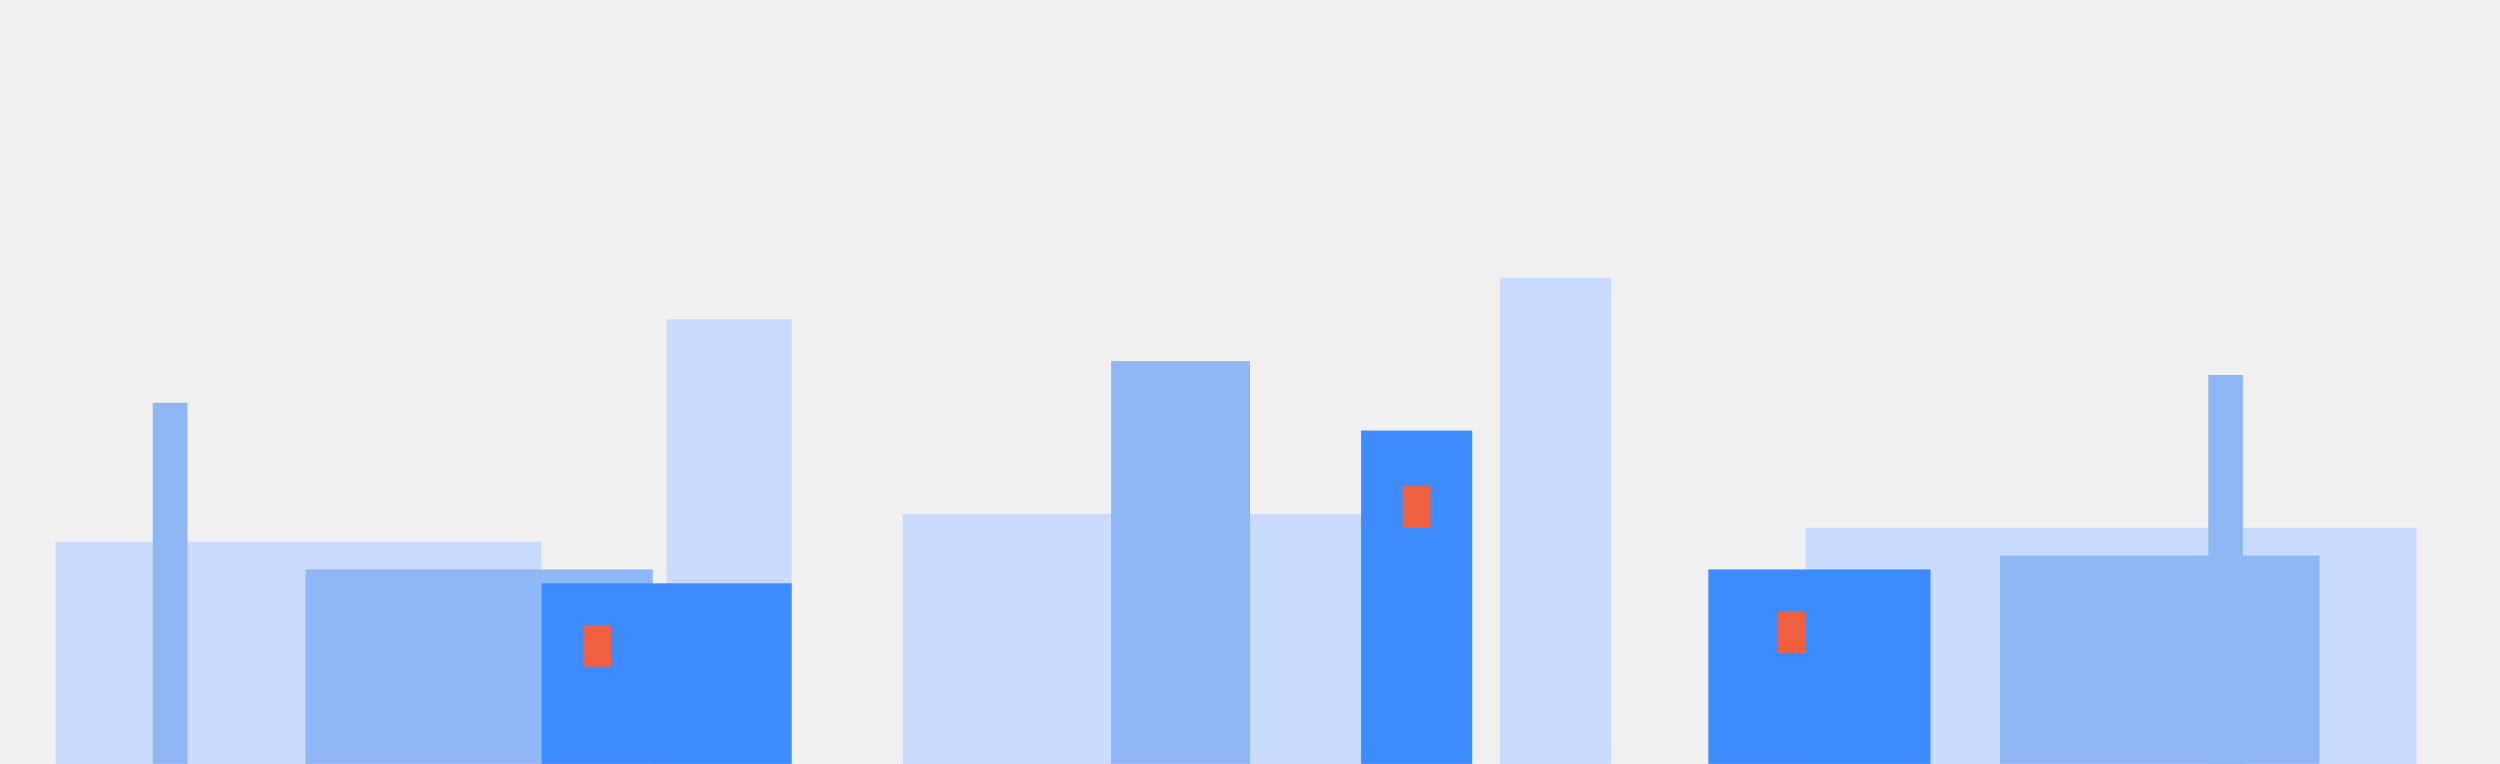
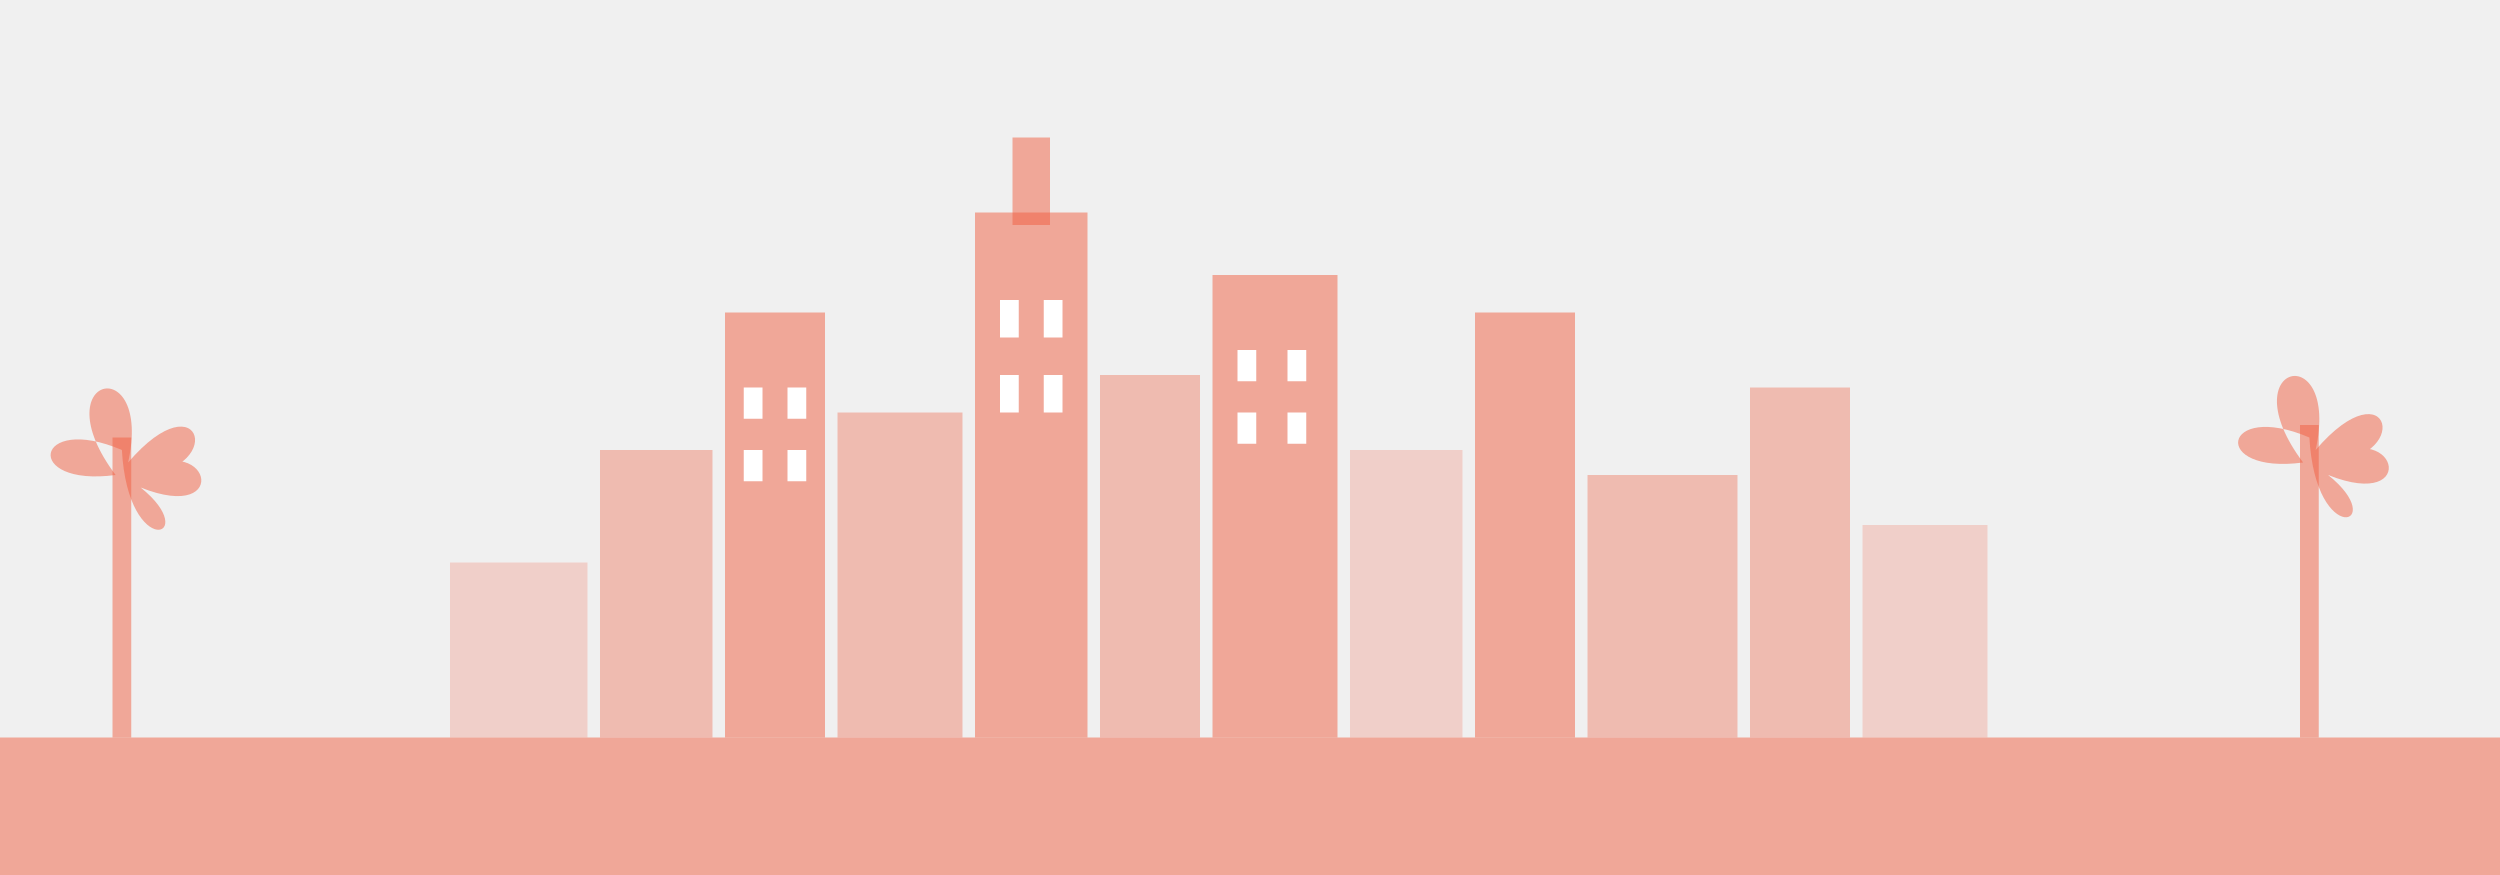
- <svg xmlns="http://www.w3.org/2000/svg" viewBox="0 0 360 110" aria-hidden="true" focusable="false" preserveAspectRatio="xMidYMax meet">
-   <g fill="#c9dcff">
-     <rect x="8" y="78" width="70" height="32" />
-     <rect x="130" y="74" width="80" height="36" />
-     <rect x="260" y="76" width="88" height="34" />
-     <rect x="96" y="46" width="18" height="64" />
-     <rect x="216" y="40" width="16" height="70" />
+ <svg xmlns="http://www.w3.org/2000/svg" viewBox="0 0 400 140" aria-hidden="true" focusable="false" preserveAspectRatio="xMidYMax meet">
+   <g fill="#f05f40" fill-opacity="0.22">
+     <rect x="72" y="90" width="22" height="28" />
+     <rect x="216" y="72" width="18" height="46" />
+     <rect x="298" y="84" width="20" height="34" />
  </g>
-   <g fill="#8fb6f5">
-     <rect x="44" y="82" width="50" height="28" />
-     <rect x="160" y="52" width="20" height="58" />
-     <rect x="288" y="80" width="46" height="30" />
-     <rect x="22" y="58" width="5" height="52" />
-     <rect x="318" y="54" width="5" height="56" />
+   <g fill="#f05f40" fill-opacity="0.36">
+     <rect x="96" y="72" width="18" height="46" />
+     <rect x="134" y="66" width="20" height="52" />
+     <rect x="176" y="60" width="16" height="58" />
+     <rect x="254" y="76" width="24" height="42" />
+     <rect x="280" y="62" width="16" height="56" />
  </g>
-   <g fill="#3d8bfd">
-     <rect x="78" y="84" width="36" height="26" />
-     <rect x="196" y="62" width="16" height="48" />
-     <rect x="246" y="82" width="32" height="28" />
-     <rect x="84" y="90" width="4" height="6" fill="#f05f40" />
-     <rect x="202" y="70" width="4" height="6" fill="#f05f40" />
-     <rect x="256" y="88" width="4" height="6" fill="#f05f40" />
+   <g fill="#f05f40" fill-opacity="0.5">
+     <path d="M0 118h400v22H0z" />
+     <rect x="18" y="70" width="3" height="48" />
+     <path d="M19.5 72c-14-6-16 6-1 4c-12-16 6-20 2-2c12-14 16 2 1 2c12-8 16 8 1 2c10 8-2 12-3-6z" />
+     <rect x="116" y="50" width="16" height="68" />
+     <rect x="156" y="34" width="18" height="84" />
+     <rect x="162" y="22" width="6" height="14" />
+     <rect x="194" y="44" width="20" height="74" />
+     <rect x="236" y="50" width="16" height="68" />
+     <rect x="368" y="68" width="3" height="50" />
+     <path d="M369.5 70c-14-6-16 6-1 4c-12-16 6-20 2-2c12-14 16 2 1 2c12-8 16 8 1 2c10 8-2 12-3-6z" />
+     <rect x="119" y="62" width="3" height="5" fill="#fff" fill-opacity="1" />
+     <rect x="126" y="62" width="3" height="5" fill="#fff" fill-opacity="1" />
+     <rect x="119" y="72" width="3" height="5" fill="#fff" fill-opacity="1" />
+     <rect x="126" y="72" width="3" height="5" fill="#fff" fill-opacity="1" />
+     <rect x="160" y="48" width="3" height="6" fill="#fff" fill-opacity="1" />
+     <rect x="167" y="48" width="3" height="6" fill="#fff" fill-opacity="1" />
+     <rect x="160" y="60" width="3" height="6" fill="#fff" fill-opacity="1" />
+     <rect x="167" y="60" width="3" height="6" fill="#fff" fill-opacity="1" />
+     <rect x="198" y="56" width="3" height="5" fill="#fff" fill-opacity="1" />
+     <rect x="206" y="56" width="3" height="5" fill="#fff" fill-opacity="1" />
+     <rect x="198" y="66" width="3" height="5" fill="#fff" fill-opacity="1" />
+     <rect x="206" y="66" width="3" height="5" fill="#fff" fill-opacity="1" />
  </g>
</svg>
